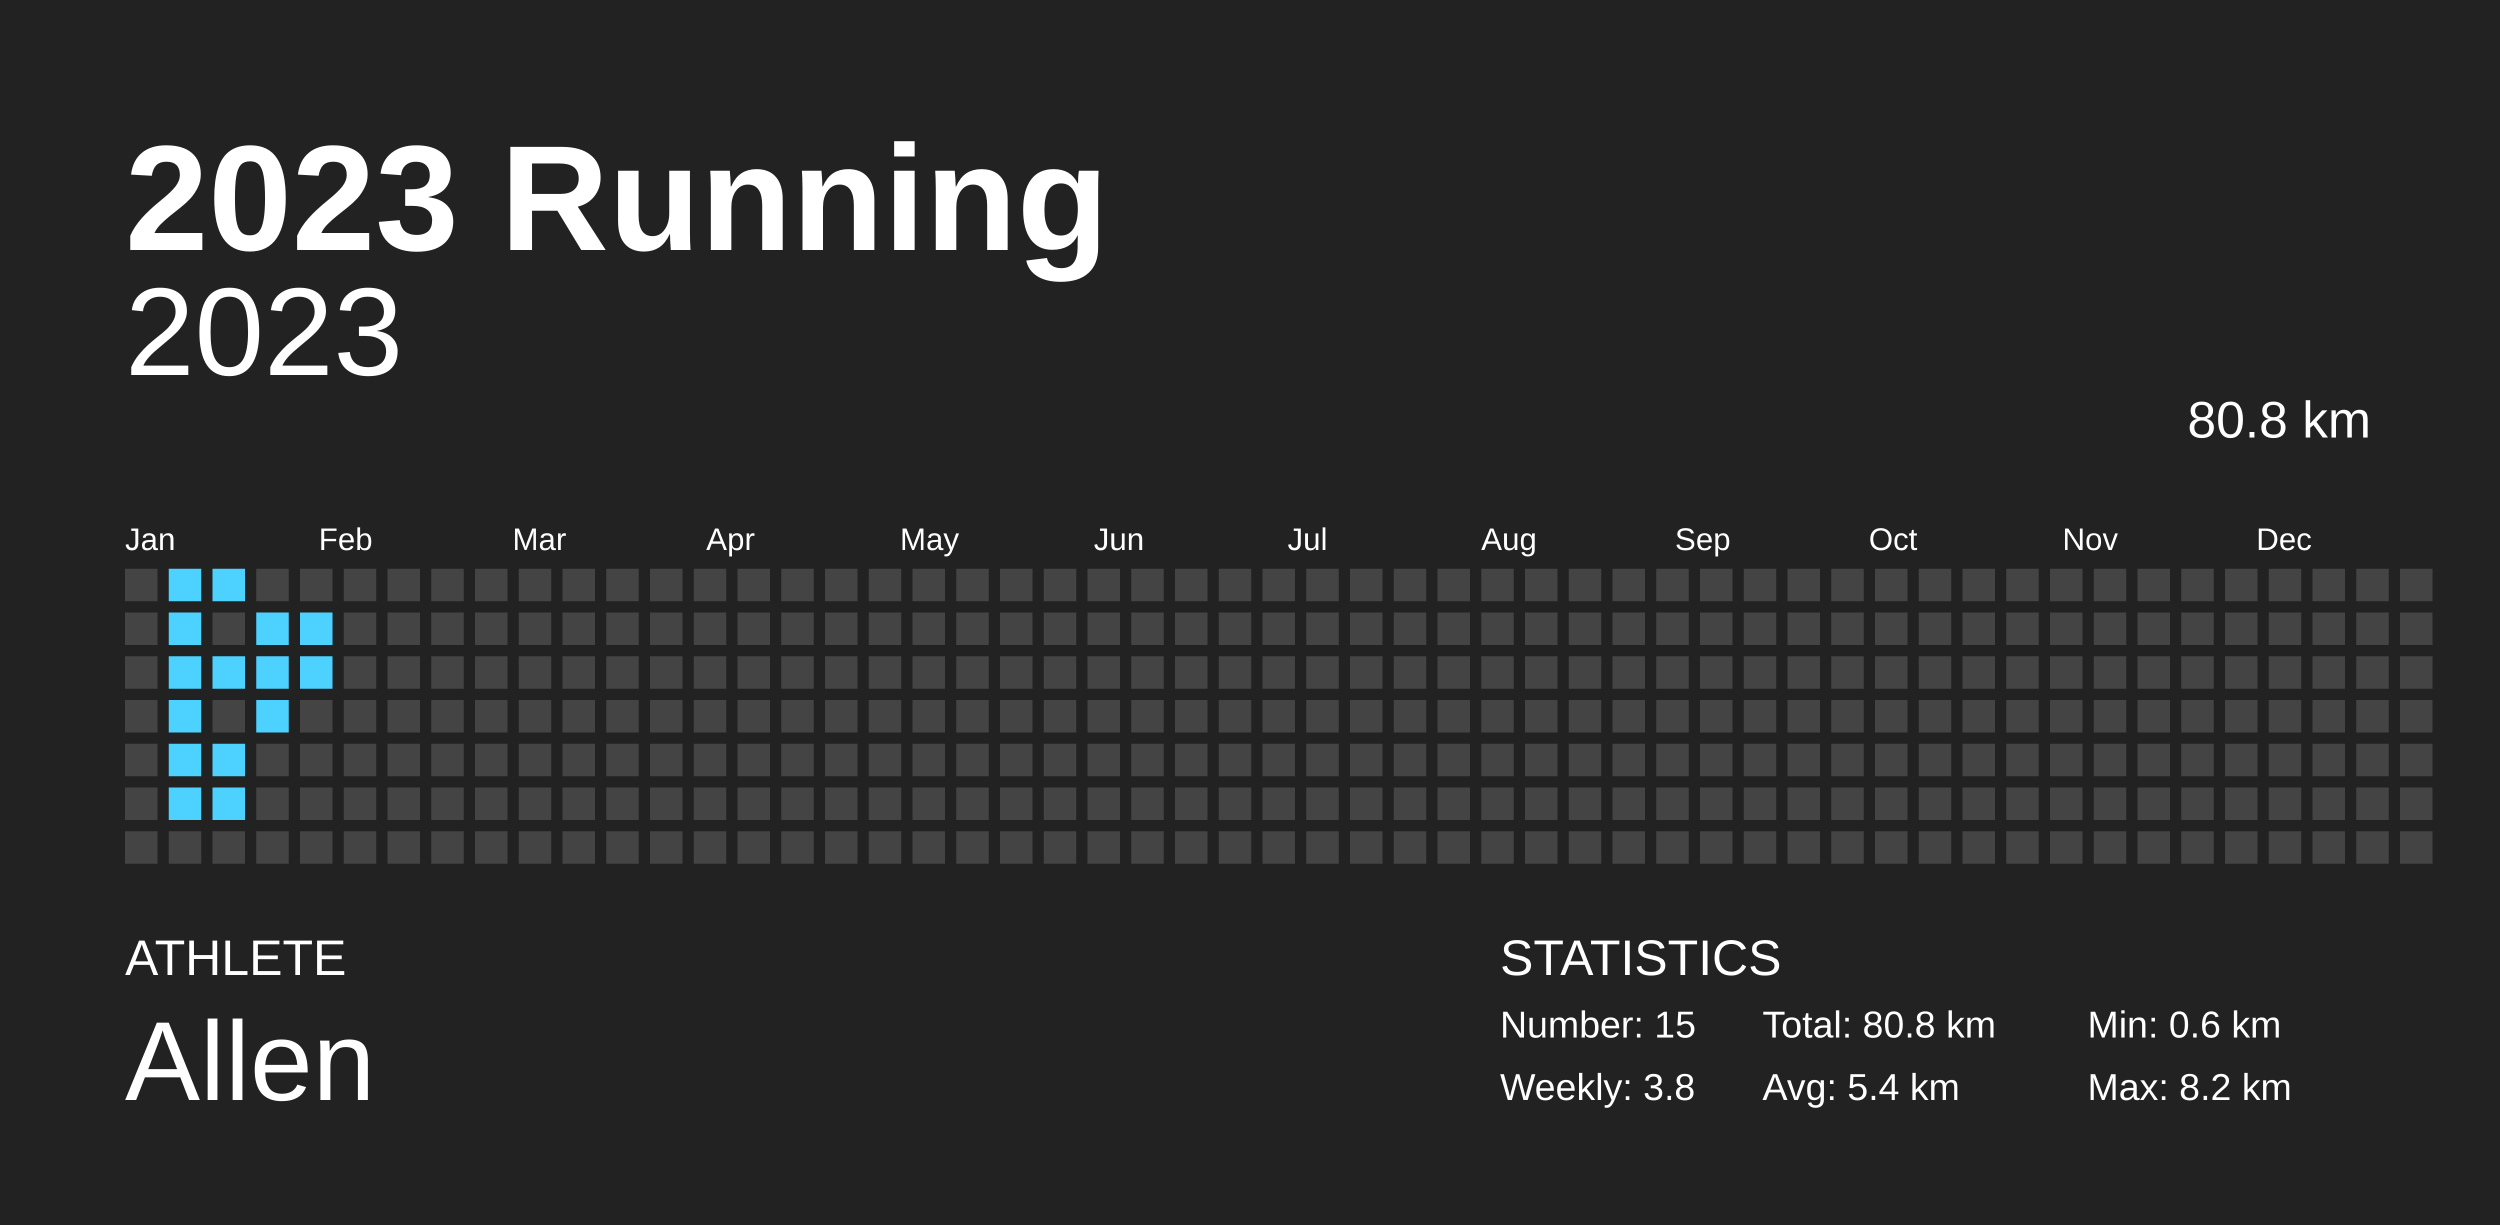
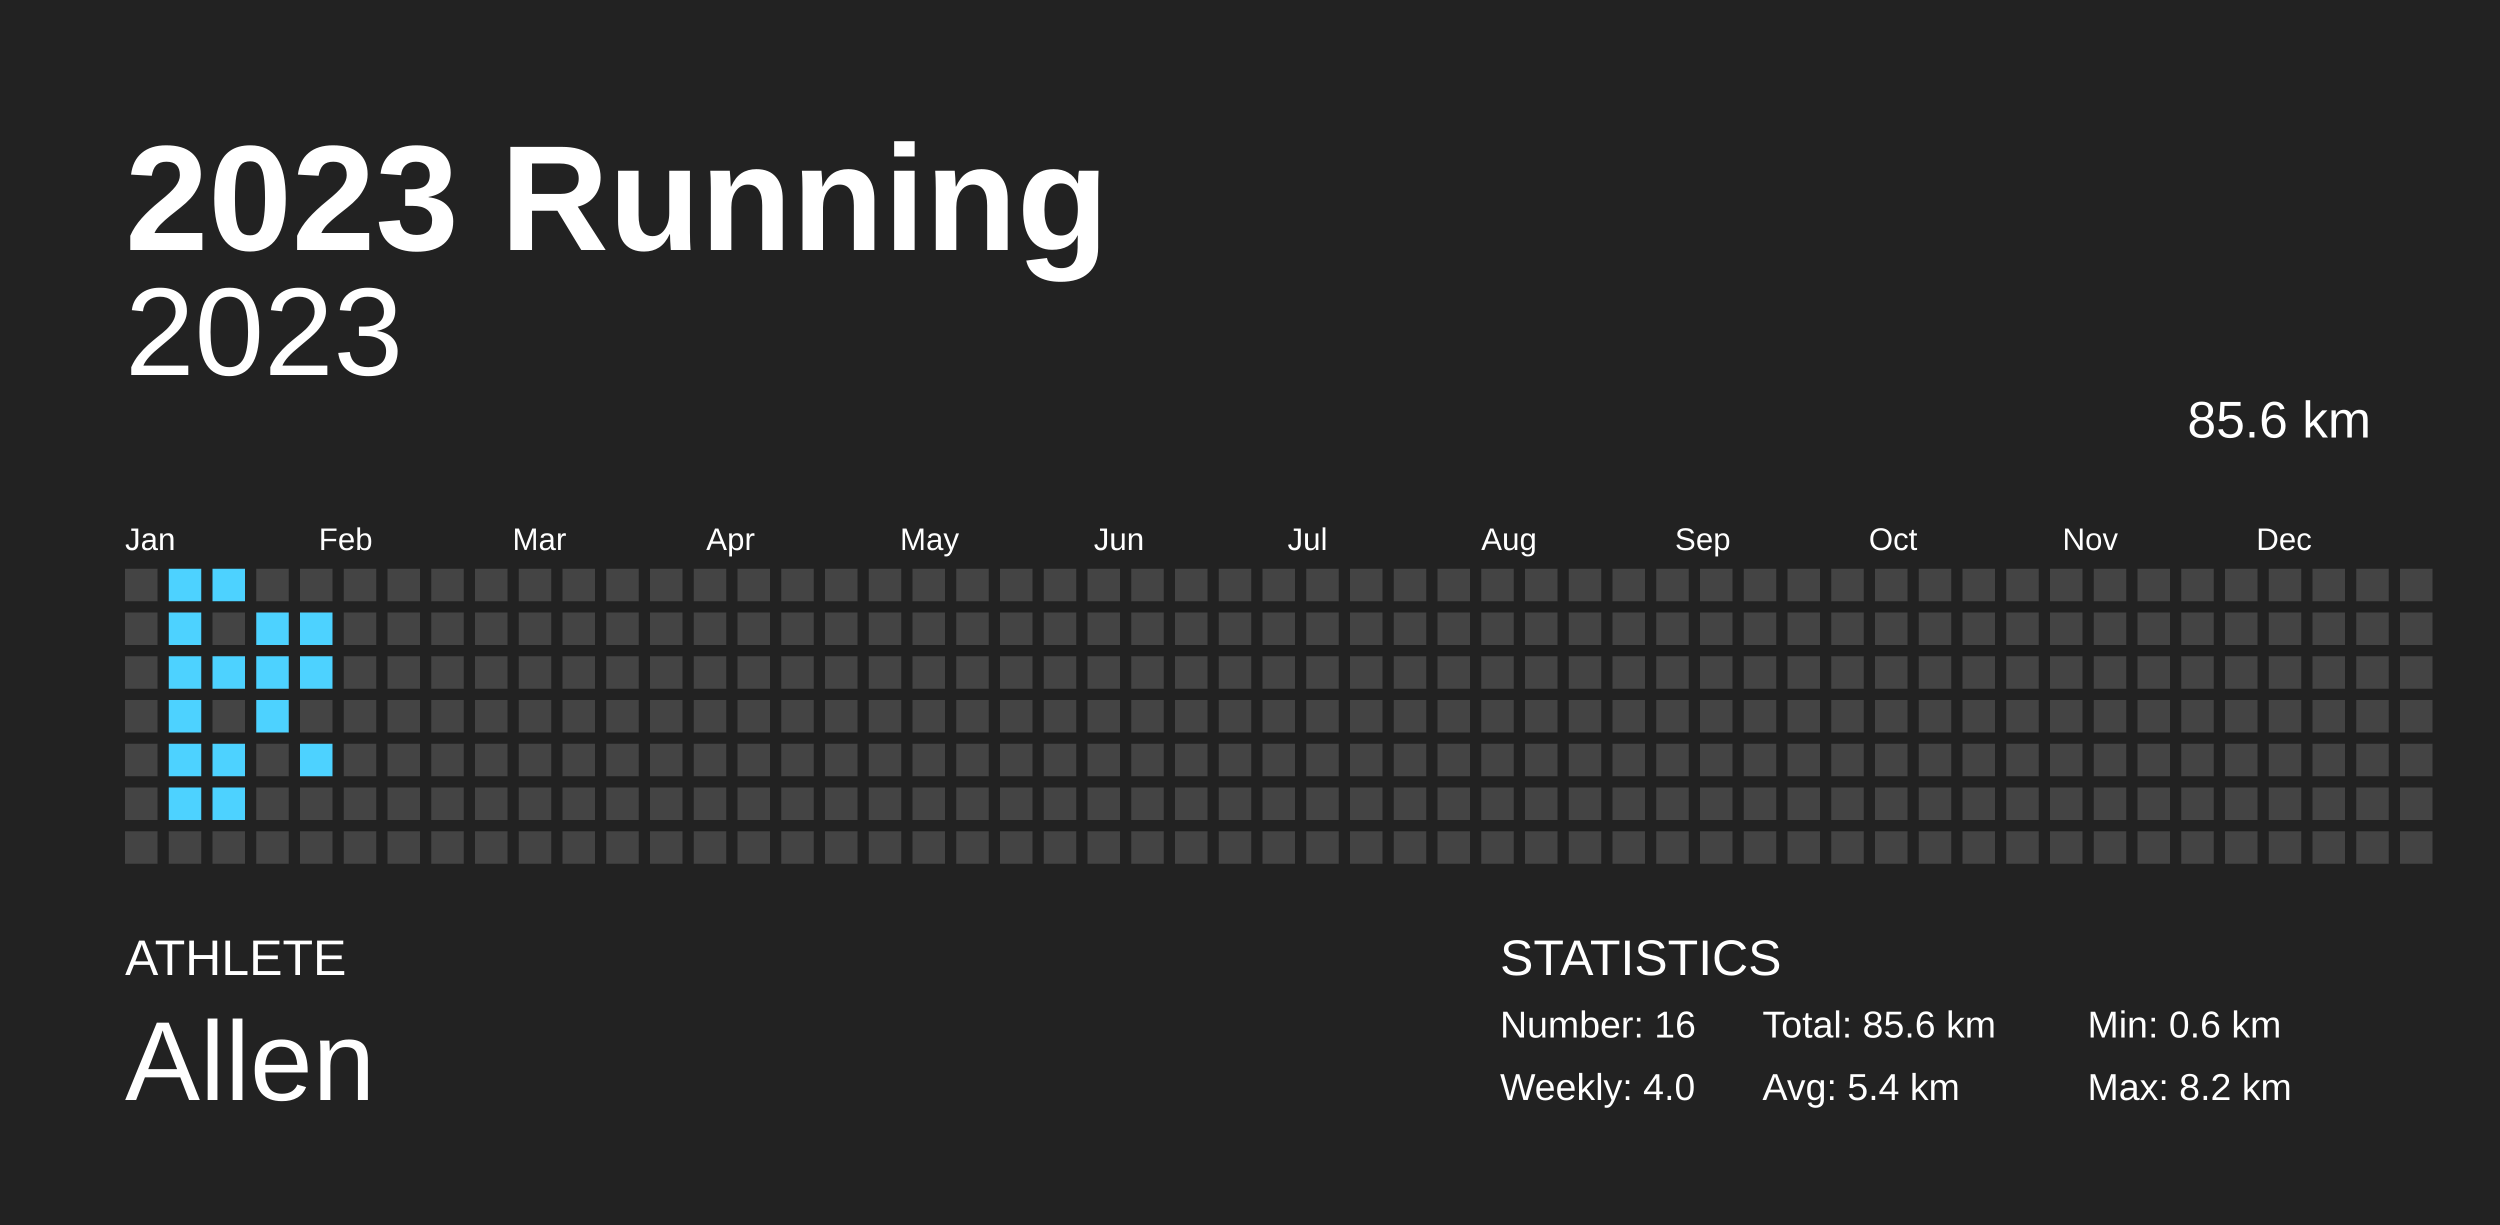
<svg xmlns="http://www.w3.org/2000/svg" baseProfile="full" height="98mm" version="1.1" viewBox="0,0,200,98" width="200mm">
  <defs />
  <rect fill="#222222" height="98" width="200" x="0" y="0" />
  <text fill="#FFFFFF" style="font-size:12px; font-family:Arial; font-weight:bold;" x="10" y="20">2023 Running</text>
  <text fill="#FFFFFF" style="font-size:4px; font-family:Arial" x="10" y="78">ATHLETE</text>
  <text fill="#FFFFFF" style="font-size:9px; font-family:Arial" x="10" y="88">Allen</text>
  <text fill="#FFFFFF" style="font-size:4px; font-family:Arial" x="120" y="78">STATISTICS</text>
-   <text fill="#FFFFFF" style="font-size:3px; font-family:Arial" x="120" y="83">Number: 15</text>
-   <text fill="#FFFFFF" style="font-size:3px; font-family:Arial" x="120" y="88">Weekly: 3.8</text>
-   <text fill="#FFFFFF" style="font-size:3px; font-family:Arial" x="141" y="83">Total: 80.8 km</text>
+   <text fill="#FFFFFF" style="font-size:3px; font-family:Arial" x="120" y="83">Number: 16</text>
+   <text fill="#FFFFFF" style="font-size:3px; font-family:Arial" x="120" y="88">Weekly: 4.0</text>
+   <text fill="#FFFFFF" style="font-size:3px; font-family:Arial" x="141" y="83">Total: 85.6 km</text>
  <text fill="#FFFFFF" style="font-size:3px; font-family:Arial" x="141" y="88">Avg: 5.4 km</text>
  <text fill="#FFFFFF" style="font-size:3px; font-family:Arial" x="167" y="83">Min: 0.6 km</text>
  <text fill="#FFFFFF" style="font-size:3px; font-family:Arial" x="167" y="88">Max: 8.2 km</text>
  <text alignment-baseline="hanging" fill="#FFFFFF" style="font-size:10.0px; font-family:Arial;" x="10" y="30">2023</text>
-   <text alignment-baseline="hanging" fill="#FFFFFF" style="font-size:4.125px; font-family:Arial;" x="175" y="35">80.8 km</text>
+   <text alignment-baseline="hanging" fill="#FFFFFF" style="font-size:4.125px; font-family:Arial;" x="175" y="35">85.6 km</text>
  <text fill="#FFFFFF" style="font-size:2.5px; font-family:Arial" x="10.0" y="44">Jan</text>
  <text fill="#FFFFFF" style="font-size:2.5px; font-family:Arial" x="25.5" y="44">Feb</text>
  <text fill="#FFFFFF" style="font-size:2.5px; font-family:Arial" x="41.0" y="44">Mar</text>
  <text fill="#FFFFFF" style="font-size:2.5px; font-family:Arial" x="56.5" y="44">Apr</text>
  <text fill="#FFFFFF" style="font-size:2.5px; font-family:Arial" x="72.0" y="44">May</text>
  <text fill="#FFFFFF" style="font-size:2.5px; font-family:Arial" x="87.5" y="44">Jun</text>
  <text fill="#FFFFFF" style="font-size:2.5px; font-family:Arial" x="103.0" y="44">Jul</text>
  <text fill="#FFFFFF" style="font-size:2.5px; font-family:Arial" x="118.5" y="44">Aug</text>
  <text fill="#FFFFFF" style="font-size:2.5px; font-family:Arial" x="134.0" y="44">Sep</text>
  <text fill="#FFFFFF" style="font-size:2.5px; font-family:Arial" x="149.5" y="44">Oct</text>
  <text fill="#FFFFFF" style="font-size:2.5px; font-family:Arial" x="165.0" y="44">Nov</text>
  <text fill="#FFFFFF" style="font-size:2.5px; font-family:Arial" x="180.5" y="44">Dec</text>
  <rect fill="#444444" height="2.6" width="2.6" x="10.0" y="45.5" />
  <rect fill="#444444" height="2.6" width="2.6" x="10.0" y="49.0" />
  <rect fill="#444444" height="2.6" width="2.6" x="10.0" y="52.5" />
  <rect fill="#444444" height="2.6" width="2.6" x="10.0" y="56.0" />
  <rect fill="#444444" height="2.6" width="2.6" x="10.0" y="59.5" />
  <rect fill="#444444" height="2.6" width="2.6" x="10.0" y="63.0" />
  <rect fill="#444444" height="2.6" width="2.6" x="10.0" y="66.5" />
  <rect fill="#4dd2ff" height="2.6" width="2.6" x="13.5" y="45.5" />
  <rect fill="#4dd2ff" height="2.6" width="2.6" x="13.5" y="49.0" />
  <rect fill="#4dd2ff" height="2.6" width="2.6" x="13.5" y="52.5" />
  <rect fill="#4dd2ff" height="2.6" width="2.6" x="13.5" y="56.0" />
  <rect fill="#4dd2ff" height="2.6" width="2.6" x="13.5" y="59.5" />
  <rect fill="#4dd2ff" height="2.6" width="2.6" x="13.5" y="63.0" />
  <rect fill="#444444" height="2.6" width="2.6" x="13.5" y="66.5" />
  <rect fill="#4dd2ff" height="2.6" width="2.6" x="17.0" y="45.5" />
  <rect fill="#444444" height="2.6" width="2.6" x="17.0" y="49.0" />
  <rect fill="#4dd2ff" height="2.6" width="2.6" x="17.0" y="52.5" />
  <rect fill="#444444" height="2.6" width="2.6" x="17.0" y="56.0" />
  <rect fill="#4dd2ff" height="2.6" width="2.6" x="17.0" y="59.5" />
  <rect fill="#4dd2ff" height="2.6" width="2.6" x="17.0" y="63.0" />
  <rect fill="#444444" height="2.6" width="2.6" x="17.0" y="66.5" />
  <rect fill="#444444" height="2.6" width="2.6" x="20.5" y="45.5" />
  <rect fill="#4dd2ff" height="2.6" width="2.6" x="20.5" y="49.0" />
  <rect fill="#4dd2ff" height="2.6" width="2.6" x="20.5" y="52.5" />
  <rect fill="#4dd2ff" height="2.6" width="2.6" x="20.5" y="56.0" />
  <rect fill="#444444" height="2.6" width="2.6" x="20.5" y="59.5" />
  <rect fill="#444444" height="2.6" width="2.6" x="20.5" y="63.0" />
  <rect fill="#444444" height="2.6" width="2.6" x="20.5" y="66.5" />
  <rect fill="#444444" height="2.6" width="2.6" x="24.0" y="45.5" />
  <rect fill="#4dd2ff" height="2.6" width="2.6" x="24.0" y="49.0" />
  <rect fill="#4dd2ff" height="2.6" width="2.6" x="24.0" y="52.5" />
  <rect fill="#444444" height="2.6" width="2.6" x="24.0" y="56.0" />
-   <rect fill="#444444" height="2.6" width="2.6" x="24.0" y="59.5" />
+   <rect fill="#4dd2ff" height="2.6" width="2.6" x="24.0" y="59.5" />
  <rect fill="#444444" height="2.6" width="2.6" x="24.0" y="63.0" />
  <rect fill="#444444" height="2.6" width="2.6" x="24.0" y="66.5" />
  <rect fill="#444444" height="2.6" width="2.6" x="27.5" y="45.5" />
  <rect fill="#444444" height="2.6" width="2.6" x="27.5" y="49.0" />
  <rect fill="#444444" height="2.6" width="2.6" x="27.5" y="52.5" />
  <rect fill="#444444" height="2.6" width="2.6" x="27.5" y="56.0" />
  <rect fill="#444444" height="2.6" width="2.6" x="27.5" y="59.5" />
  <rect fill="#444444" height="2.6" width="2.6" x="27.5" y="63.0" />
  <rect fill="#444444" height="2.6" width="2.6" x="27.5" y="66.5" />
  <rect fill="#444444" height="2.6" width="2.6" x="31.0" y="45.5" />
  <rect fill="#444444" height="2.6" width="2.6" x="31.0" y="49.0" />
  <rect fill="#444444" height="2.6" width="2.6" x="31.0" y="52.5" />
  <rect fill="#444444" height="2.6" width="2.6" x="31.0" y="56.0" />
  <rect fill="#444444" height="2.6" width="2.6" x="31.0" y="59.5" />
  <rect fill="#444444" height="2.6" width="2.6" x="31.0" y="63.0" />
  <rect fill="#444444" height="2.6" width="2.6" x="31.0" y="66.5" />
  <rect fill="#444444" height="2.6" width="2.6" x="34.5" y="45.5" />
  <rect fill="#444444" height="2.6" width="2.6" x="34.5" y="49.0" />
  <rect fill="#444444" height="2.6" width="2.6" x="34.5" y="52.5" />
  <rect fill="#444444" height="2.6" width="2.6" x="34.5" y="56.0" />
  <rect fill="#444444" height="2.6" width="2.6" x="34.5" y="59.5" />
  <rect fill="#444444" height="2.6" width="2.6" x="34.5" y="63.0" />
  <rect fill="#444444" height="2.6" width="2.6" x="34.5" y="66.5" />
  <rect fill="#444444" height="2.6" width="2.6" x="38.0" y="45.5" />
  <rect fill="#444444" height="2.6" width="2.6" x="38.0" y="49.0" />
  <rect fill="#444444" height="2.6" width="2.6" x="38.0" y="52.5" />
  <rect fill="#444444" height="2.6" width="2.6" x="38.0" y="56.0" />
  <rect fill="#444444" height="2.6" width="2.6" x="38.0" y="59.5" />
  <rect fill="#444444" height="2.6" width="2.6" x="38.0" y="63.0" />
  <rect fill="#444444" height="2.6" width="2.6" x="38.0" y="66.5" />
  <rect fill="#444444" height="2.6" width="2.6" x="41.5" y="45.5" />
  <rect fill="#444444" height="2.6" width="2.6" x="41.5" y="49.0" />
  <rect fill="#444444" height="2.6" width="2.6" x="41.5" y="52.5" />
  <rect fill="#444444" height="2.6" width="2.6" x="41.5" y="56.0" />
  <rect fill="#444444" height="2.6" width="2.6" x="41.5" y="59.5" />
  <rect fill="#444444" height="2.6" width="2.6" x="41.5" y="63.0" />
  <rect fill="#444444" height="2.6" width="2.6" x="41.5" y="66.5" />
  <rect fill="#444444" height="2.6" width="2.6" x="45.0" y="45.5" />
  <rect fill="#444444" height="2.6" width="2.6" x="45.0" y="49.0" />
  <rect fill="#444444" height="2.6" width="2.6" x="45.0" y="52.5" />
  <rect fill="#444444" height="2.6" width="2.6" x="45.0" y="56.0" />
  <rect fill="#444444" height="2.6" width="2.6" x="45.0" y="59.5" />
  <rect fill="#444444" height="2.6" width="2.6" x="45.0" y="63.0" />
  <rect fill="#444444" height="2.6" width="2.6" x="45.0" y="66.5" />
  <rect fill="#444444" height="2.6" width="2.6" x="48.5" y="45.5" />
  <rect fill="#444444" height="2.6" width="2.6" x="48.5" y="49.0" />
  <rect fill="#444444" height="2.6" width="2.6" x="48.5" y="52.5" />
  <rect fill="#444444" height="2.6" width="2.6" x="48.5" y="56.0" />
  <rect fill="#444444" height="2.6" width="2.6" x="48.5" y="59.5" />
  <rect fill="#444444" height="2.6" width="2.6" x="48.5" y="63.0" />
  <rect fill="#444444" height="2.6" width="2.6" x="48.5" y="66.5" />
  <rect fill="#444444" height="2.6" width="2.6" x="52.0" y="45.5" />
  <rect fill="#444444" height="2.6" width="2.6" x="52.0" y="49.0" />
  <rect fill="#444444" height="2.6" width="2.6" x="52.0" y="52.5" />
  <rect fill="#444444" height="2.6" width="2.6" x="52.0" y="56.0" />
  <rect fill="#444444" height="2.6" width="2.6" x="52.0" y="59.5" />
  <rect fill="#444444" height="2.6" width="2.6" x="52.0" y="63.0" />
  <rect fill="#444444" height="2.6" width="2.6" x="52.0" y="66.5" />
  <rect fill="#444444" height="2.6" width="2.6" x="55.5" y="45.5" />
  <rect fill="#444444" height="2.6" width="2.6" x="55.5" y="49.0" />
  <rect fill="#444444" height="2.6" width="2.6" x="55.5" y="52.5" />
  <rect fill="#444444" height="2.6" width="2.6" x="55.5" y="56.0" />
  <rect fill="#444444" height="2.6" width="2.6" x="55.5" y="59.5" />
  <rect fill="#444444" height="2.6" width="2.6" x="55.5" y="63.0" />
  <rect fill="#444444" height="2.6" width="2.6" x="55.5" y="66.5" />
  <rect fill="#444444" height="2.6" width="2.6" x="59.0" y="45.5" />
  <rect fill="#444444" height="2.6" width="2.6" x="59.0" y="49.0" />
  <rect fill="#444444" height="2.6" width="2.6" x="59.0" y="52.5" />
  <rect fill="#444444" height="2.6" width="2.6" x="59.0" y="56.0" />
  <rect fill="#444444" height="2.6" width="2.6" x="59.0" y="59.5" />
  <rect fill="#444444" height="2.6" width="2.6" x="59.0" y="63.0" />
  <rect fill="#444444" height="2.6" width="2.6" x="59.0" y="66.5" />
  <rect fill="#444444" height="2.6" width="2.6" x="62.5" y="45.5" />
  <rect fill="#444444" height="2.6" width="2.6" x="62.5" y="49.0" />
  <rect fill="#444444" height="2.6" width="2.6" x="62.5" y="52.5" />
  <rect fill="#444444" height="2.6" width="2.6" x="62.5" y="56.0" />
  <rect fill="#444444" height="2.6" width="2.6" x="62.5" y="59.5" />
  <rect fill="#444444" height="2.6" width="2.6" x="62.5" y="63.0" />
  <rect fill="#444444" height="2.6" width="2.6" x="62.5" y="66.5" />
  <rect fill="#444444" height="2.6" width="2.6" x="66.0" y="45.5" />
  <rect fill="#444444" height="2.6" width="2.6" x="66.0" y="49.0" />
  <rect fill="#444444" height="2.6" width="2.6" x="66.0" y="52.5" />
  <rect fill="#444444" height="2.6" width="2.6" x="66.0" y="56.0" />
  <rect fill="#444444" height="2.6" width="2.6" x="66.0" y="59.5" />
  <rect fill="#444444" height="2.6" width="2.6" x="66.0" y="63.0" />
  <rect fill="#444444" height="2.6" width="2.6" x="66.0" y="66.5" />
  <rect fill="#444444" height="2.6" width="2.6" x="69.5" y="45.5" />
  <rect fill="#444444" height="2.6" width="2.6" x="69.5" y="49.0" />
  <rect fill="#444444" height="2.6" width="2.6" x="69.5" y="52.5" />
  <rect fill="#444444" height="2.6" width="2.6" x="69.5" y="56.0" />
  <rect fill="#444444" height="2.6" width="2.6" x="69.5" y="59.5" />
  <rect fill="#444444" height="2.6" width="2.6" x="69.5" y="63.0" />
  <rect fill="#444444" height="2.6" width="2.6" x="69.5" y="66.5" />
  <rect fill="#444444" height="2.6" width="2.6" x="73.0" y="45.5" />
  <rect fill="#444444" height="2.6" width="2.6" x="73.0" y="49.0" />
  <rect fill="#444444" height="2.6" width="2.6" x="73.0" y="52.5" />
  <rect fill="#444444" height="2.6" width="2.6" x="73.0" y="56.0" />
  <rect fill="#444444" height="2.6" width="2.6" x="73.0" y="59.5" />
  <rect fill="#444444" height="2.6" width="2.6" x="73.0" y="63.0" />
  <rect fill="#444444" height="2.6" width="2.6" x="73.0" y="66.5" />
  <rect fill="#444444" height="2.6" width="2.6" x="76.5" y="45.5" />
  <rect fill="#444444" height="2.6" width="2.6" x="76.5" y="49.0" />
  <rect fill="#444444" height="2.6" width="2.6" x="76.5" y="52.5" />
  <rect fill="#444444" height="2.6" width="2.6" x="76.5" y="56.0" />
  <rect fill="#444444" height="2.6" width="2.6" x="76.5" y="59.5" />
  <rect fill="#444444" height="2.6" width="2.6" x="76.5" y="63.0" />
  <rect fill="#444444" height="2.6" width="2.6" x="76.5" y="66.5" />
  <rect fill="#444444" height="2.6" width="2.6" x="80.0" y="45.5" />
  <rect fill="#444444" height="2.6" width="2.6" x="80.0" y="49.0" />
  <rect fill="#444444" height="2.6" width="2.6" x="80.0" y="52.5" />
  <rect fill="#444444" height="2.6" width="2.6" x="80.0" y="56.0" />
  <rect fill="#444444" height="2.6" width="2.6" x="80.0" y="59.5" />
  <rect fill="#444444" height="2.6" width="2.6" x="80.0" y="63.0" />
  <rect fill="#444444" height="2.6" width="2.6" x="80.0" y="66.5" />
  <rect fill="#444444" height="2.6" width="2.6" x="83.5" y="45.5" />
  <rect fill="#444444" height="2.6" width="2.6" x="83.5" y="49.0" />
  <rect fill="#444444" height="2.6" width="2.6" x="83.5" y="52.5" />
  <rect fill="#444444" height="2.6" width="2.6" x="83.5" y="56.0" />
  <rect fill="#444444" height="2.6" width="2.6" x="83.5" y="59.5" />
  <rect fill="#444444" height="2.6" width="2.6" x="83.5" y="63.0" />
  <rect fill="#444444" height="2.6" width="2.6" x="83.5" y="66.5" />
  <rect fill="#444444" height="2.6" width="2.6" x="87.0" y="45.5" />
  <rect fill="#444444" height="2.6" width="2.6" x="87.0" y="49.0" />
  <rect fill="#444444" height="2.6" width="2.6" x="87.0" y="52.5" />
  <rect fill="#444444" height="2.6" width="2.6" x="87.0" y="56.0" />
  <rect fill="#444444" height="2.6" width="2.6" x="87.0" y="59.5" />
  <rect fill="#444444" height="2.6" width="2.6" x="87.0" y="63.0" />
  <rect fill="#444444" height="2.6" width="2.6" x="87.0" y="66.5" />
  <rect fill="#444444" height="2.6" width="2.6" x="90.5" y="45.5" />
  <rect fill="#444444" height="2.6" width="2.6" x="90.5" y="49.0" />
  <rect fill="#444444" height="2.6" width="2.6" x="90.5" y="52.5" />
  <rect fill="#444444" height="2.6" width="2.6" x="90.5" y="56.0" />
  <rect fill="#444444" height="2.6" width="2.6" x="90.5" y="59.5" />
  <rect fill="#444444" height="2.6" width="2.6" x="90.5" y="63.0" />
  <rect fill="#444444" height="2.6" width="2.6" x="90.5" y="66.5" />
  <rect fill="#444444" height="2.6" width="2.6" x="94.0" y="45.5" />
  <rect fill="#444444" height="2.6" width="2.6" x="94.0" y="49.0" />
  <rect fill="#444444" height="2.6" width="2.6" x="94.0" y="52.5" />
  <rect fill="#444444" height="2.6" width="2.6" x="94.0" y="56.0" />
  <rect fill="#444444" height="2.6" width="2.6" x="94.0" y="59.5" />
  <rect fill="#444444" height="2.6" width="2.6" x="94.0" y="63.0" />
  <rect fill="#444444" height="2.6" width="2.6" x="94.0" y="66.5" />
  <rect fill="#444444" height="2.6" width="2.6" x="97.5" y="45.5" />
  <rect fill="#444444" height="2.6" width="2.6" x="97.5" y="49.0" />
  <rect fill="#444444" height="2.6" width="2.6" x="97.5" y="52.5" />
  <rect fill="#444444" height="2.6" width="2.6" x="97.5" y="56.0" />
  <rect fill="#444444" height="2.6" width="2.6" x="97.5" y="59.5" />
  <rect fill="#444444" height="2.6" width="2.6" x="97.5" y="63.0" />
  <rect fill="#444444" height="2.6" width="2.6" x="97.5" y="66.5" />
  <rect fill="#444444" height="2.6" width="2.6" x="101.0" y="45.5" />
  <rect fill="#444444" height="2.6" width="2.6" x="101.0" y="49.0" />
  <rect fill="#444444" height="2.6" width="2.6" x="101.0" y="52.5" />
  <rect fill="#444444" height="2.6" width="2.6" x="101.0" y="56.0" />
  <rect fill="#444444" height="2.6" width="2.6" x="101.0" y="59.5" />
  <rect fill="#444444" height="2.6" width="2.6" x="101.0" y="63.0" />
  <rect fill="#444444" height="2.6" width="2.6" x="101.0" y="66.5" />
  <rect fill="#444444" height="2.6" width="2.6" x="104.5" y="45.5" />
  <rect fill="#444444" height="2.6" width="2.6" x="104.5" y="49.0" />
  <rect fill="#444444" height="2.6" width="2.6" x="104.5" y="52.5" />
  <rect fill="#444444" height="2.6" width="2.6" x="104.5" y="56.0" />
  <rect fill="#444444" height="2.6" width="2.6" x="104.5" y="59.5" />
  <rect fill="#444444" height="2.6" width="2.6" x="104.5" y="63.0" />
  <rect fill="#444444" height="2.6" width="2.6" x="104.5" y="66.5" />
  <rect fill="#444444" height="2.6" width="2.6" x="108.0" y="45.5" />
  <rect fill="#444444" height="2.6" width="2.6" x="108.0" y="49.0" />
  <rect fill="#444444" height="2.6" width="2.6" x="108.0" y="52.5" />
  <rect fill="#444444" height="2.6" width="2.6" x="108.0" y="56.0" />
  <rect fill="#444444" height="2.6" width="2.6" x="108.0" y="59.5" />
  <rect fill="#444444" height="2.6" width="2.6" x="108.0" y="63.0" />
  <rect fill="#444444" height="2.6" width="2.6" x="108.0" y="66.5" />
  <rect fill="#444444" height="2.6" width="2.6" x="111.5" y="45.5" />
  <rect fill="#444444" height="2.6" width="2.6" x="111.5" y="49.0" />
  <rect fill="#444444" height="2.6" width="2.6" x="111.5" y="52.5" />
  <rect fill="#444444" height="2.6" width="2.6" x="111.5" y="56.0" />
  <rect fill="#444444" height="2.6" width="2.6" x="111.5" y="59.5" />
  <rect fill="#444444" height="2.6" width="2.6" x="111.5" y="63.0" />
  <rect fill="#444444" height="2.6" width="2.6" x="111.5" y="66.5" />
  <rect fill="#444444" height="2.6" width="2.6" x="115.0" y="45.5" />
  <rect fill="#444444" height="2.6" width="2.6" x="115.0" y="49.0" />
  <rect fill="#444444" height="2.6" width="2.6" x="115.0" y="52.5" />
  <rect fill="#444444" height="2.6" width="2.6" x="115.0" y="56.0" />
  <rect fill="#444444" height="2.6" width="2.6" x="115.0" y="59.5" />
  <rect fill="#444444" height="2.6" width="2.6" x="115.0" y="63.0" />
  <rect fill="#444444" height="2.6" width="2.6" x="115.0" y="66.5" />
  <rect fill="#444444" height="2.6" width="2.6" x="118.5" y="45.5" />
  <rect fill="#444444" height="2.6" width="2.6" x="118.5" y="49.0" />
  <rect fill="#444444" height="2.6" width="2.6" x="118.5" y="52.5" />
  <rect fill="#444444" height="2.6" width="2.6" x="118.5" y="56.0" />
  <rect fill="#444444" height="2.6" width="2.6" x="118.5" y="59.5" />
  <rect fill="#444444" height="2.6" width="2.6" x="118.5" y="63.0" />
  <rect fill="#444444" height="2.6" width="2.6" x="118.5" y="66.5" />
  <rect fill="#444444" height="2.6" width="2.6" x="122.0" y="45.5" />
  <rect fill="#444444" height="2.6" width="2.6" x="122.0" y="49.0" />
  <rect fill="#444444" height="2.6" width="2.6" x="122.0" y="52.5" />
  <rect fill="#444444" height="2.6" width="2.6" x="122.0" y="56.0" />
  <rect fill="#444444" height="2.6" width="2.6" x="122.0" y="59.5" />
  <rect fill="#444444" height="2.6" width="2.6" x="122.0" y="63.0" />
  <rect fill="#444444" height="2.6" width="2.6" x="122.0" y="66.5" />
  <rect fill="#444444" height="2.6" width="2.6" x="125.5" y="45.5" />
  <rect fill="#444444" height="2.6" width="2.6" x="125.5" y="49.0" />
  <rect fill="#444444" height="2.6" width="2.6" x="125.5" y="52.5" />
  <rect fill="#444444" height="2.6" width="2.6" x="125.5" y="56.0" />
  <rect fill="#444444" height="2.6" width="2.6" x="125.5" y="59.5" />
  <rect fill="#444444" height="2.6" width="2.6" x="125.5" y="63.0" />
  <rect fill="#444444" height="2.6" width="2.6" x="125.5" y="66.5" />
  <rect fill="#444444" height="2.6" width="2.6" x="129.0" y="45.5" />
  <rect fill="#444444" height="2.6" width="2.6" x="129.0" y="49.0" />
  <rect fill="#444444" height="2.6" width="2.6" x="129.0" y="52.5" />
  <rect fill="#444444" height="2.6" width="2.6" x="129.0" y="56.0" />
  <rect fill="#444444" height="2.6" width="2.6" x="129.0" y="59.5" />
  <rect fill="#444444" height="2.6" width="2.6" x="129.0" y="63.0" />
  <rect fill="#444444" height="2.6" width="2.6" x="129.0" y="66.5" />
  <rect fill="#444444" height="2.6" width="2.6" x="132.5" y="45.5" />
  <rect fill="#444444" height="2.6" width="2.6" x="132.5" y="49.0" />
  <rect fill="#444444" height="2.6" width="2.6" x="132.5" y="52.5" />
  <rect fill="#444444" height="2.6" width="2.6" x="132.5" y="56.0" />
  <rect fill="#444444" height="2.6" width="2.6" x="132.5" y="59.5" />
  <rect fill="#444444" height="2.6" width="2.6" x="132.5" y="63.0" />
  <rect fill="#444444" height="2.6" width="2.6" x="132.5" y="66.5" />
  <rect fill="#444444" height="2.6" width="2.6" x="136.0" y="45.5" />
  <rect fill="#444444" height="2.6" width="2.6" x="136.0" y="49.0" />
  <rect fill="#444444" height="2.6" width="2.6" x="136.0" y="52.5" />
  <rect fill="#444444" height="2.6" width="2.6" x="136.0" y="56.0" />
  <rect fill="#444444" height="2.6" width="2.6" x="136.0" y="59.5" />
  <rect fill="#444444" height="2.6" width="2.6" x="136.0" y="63.0" />
  <rect fill="#444444" height="2.6" width="2.6" x="136.0" y="66.5" />
  <rect fill="#444444" height="2.6" width="2.6" x="139.5" y="45.5" />
  <rect fill="#444444" height="2.6" width="2.6" x="139.5" y="49.0" />
  <rect fill="#444444" height="2.6" width="2.6" x="139.5" y="52.5" />
  <rect fill="#444444" height="2.6" width="2.6" x="139.5" y="56.0" />
  <rect fill="#444444" height="2.6" width="2.6" x="139.5" y="59.5" />
  <rect fill="#444444" height="2.6" width="2.6" x="139.5" y="63.0" />
  <rect fill="#444444" height="2.6" width="2.6" x="139.5" y="66.5" />
  <rect fill="#444444" height="2.6" width="2.6" x="143.0" y="45.5" />
  <rect fill="#444444" height="2.6" width="2.6" x="143.0" y="49.0" />
  <rect fill="#444444" height="2.6" width="2.6" x="143.0" y="52.5" />
  <rect fill="#444444" height="2.6" width="2.6" x="143.0" y="56.0" />
  <rect fill="#444444" height="2.6" width="2.6" x="143.0" y="59.5" />
  <rect fill="#444444" height="2.6" width="2.6" x="143.0" y="63.0" />
  <rect fill="#444444" height="2.6" width="2.6" x="143.0" y="66.5" />
  <rect fill="#444444" height="2.6" width="2.6" x="146.5" y="45.5" />
  <rect fill="#444444" height="2.6" width="2.6" x="146.5" y="49.0" />
  <rect fill="#444444" height="2.6" width="2.6" x="146.5" y="52.5" />
  <rect fill="#444444" height="2.6" width="2.6" x="146.5" y="56.0" />
  <rect fill="#444444" height="2.6" width="2.6" x="146.5" y="59.5" />
  <rect fill="#444444" height="2.6" width="2.6" x="146.5" y="63.0" />
  <rect fill="#444444" height="2.6" width="2.6" x="146.5" y="66.5" />
  <rect fill="#444444" height="2.6" width="2.6" x="150.0" y="45.5" />
  <rect fill="#444444" height="2.6" width="2.6" x="150.0" y="49.0" />
  <rect fill="#444444" height="2.6" width="2.6" x="150.0" y="52.5" />
  <rect fill="#444444" height="2.6" width="2.6" x="150.0" y="56.0" />
  <rect fill="#444444" height="2.6" width="2.6" x="150.0" y="59.5" />
  <rect fill="#444444" height="2.6" width="2.6" x="150.0" y="63.0" />
  <rect fill="#444444" height="2.6" width="2.6" x="150.0" y="66.5" />
  <rect fill="#444444" height="2.6" width="2.6" x="153.5" y="45.5" />
  <rect fill="#444444" height="2.6" width="2.6" x="153.5" y="49.0" />
  <rect fill="#444444" height="2.6" width="2.6" x="153.5" y="52.5" />
  <rect fill="#444444" height="2.6" width="2.6" x="153.5" y="56.0" />
  <rect fill="#444444" height="2.6" width="2.6" x="153.5" y="59.5" />
  <rect fill="#444444" height="2.6" width="2.6" x="153.5" y="63.0" />
  <rect fill="#444444" height="2.6" width="2.6" x="153.5" y="66.5" />
  <rect fill="#444444" height="2.6" width="2.6" x="157.0" y="45.5" />
  <rect fill="#444444" height="2.6" width="2.6" x="157.0" y="49.0" />
  <rect fill="#444444" height="2.6" width="2.6" x="157.0" y="52.5" />
  <rect fill="#444444" height="2.6" width="2.6" x="157.0" y="56.0" />
  <rect fill="#444444" height="2.6" width="2.6" x="157.0" y="59.5" />
  <rect fill="#444444" height="2.6" width="2.6" x="157.0" y="63.0" />
  <rect fill="#444444" height="2.6" width="2.6" x="157.0" y="66.5" />
  <rect fill="#444444" height="2.6" width="2.6" x="160.5" y="45.5" />
  <rect fill="#444444" height="2.6" width="2.6" x="160.5" y="49.0" />
  <rect fill="#444444" height="2.6" width="2.6" x="160.5" y="52.5" />
  <rect fill="#444444" height="2.6" width="2.6" x="160.5" y="56.0" />
  <rect fill="#444444" height="2.6" width="2.6" x="160.5" y="59.5" />
  <rect fill="#444444" height="2.6" width="2.6" x="160.5" y="63.0" />
  <rect fill="#444444" height="2.6" width="2.6" x="160.5" y="66.5" />
  <rect fill="#444444" height="2.6" width="2.6" x="164.0" y="45.5" />
  <rect fill="#444444" height="2.6" width="2.6" x="164.0" y="49.0" />
  <rect fill="#444444" height="2.6" width="2.6" x="164.0" y="52.5" />
  <rect fill="#444444" height="2.6" width="2.6" x="164.0" y="56.0" />
  <rect fill="#444444" height="2.6" width="2.6" x="164.0" y="59.5" />
  <rect fill="#444444" height="2.6" width="2.6" x="164.0" y="63.0" />
  <rect fill="#444444" height="2.6" width="2.6" x="164.0" y="66.5" />
  <rect fill="#444444" height="2.6" width="2.6" x="167.5" y="45.5" />
  <rect fill="#444444" height="2.6" width="2.6" x="167.5" y="49.0" />
  <rect fill="#444444" height="2.6" width="2.6" x="167.5" y="52.5" />
  <rect fill="#444444" height="2.6" width="2.6" x="167.5" y="56.0" />
  <rect fill="#444444" height="2.6" width="2.6" x="167.5" y="59.5" />
  <rect fill="#444444" height="2.6" width="2.6" x="167.5" y="63.0" />
  <rect fill="#444444" height="2.6" width="2.6" x="167.5" y="66.5" />
  <rect fill="#444444" height="2.6" width="2.6" x="171.0" y="45.5" />
  <rect fill="#444444" height="2.6" width="2.6" x="171.0" y="49.0" />
  <rect fill="#444444" height="2.6" width="2.6" x="171.0" y="52.5" />
  <rect fill="#444444" height="2.6" width="2.6" x="171.0" y="56.0" />
  <rect fill="#444444" height="2.6" width="2.6" x="171.0" y="59.5" />
  <rect fill="#444444" height="2.6" width="2.6" x="171.0" y="63.0" />
  <rect fill="#444444" height="2.6" width="2.6" x="171.0" y="66.5" />
  <rect fill="#444444" height="2.6" width="2.6" x="174.5" y="45.5" />
  <rect fill="#444444" height="2.6" width="2.6" x="174.5" y="49.0" />
  <rect fill="#444444" height="2.6" width="2.6" x="174.5" y="52.5" />
  <rect fill="#444444" height="2.6" width="2.6" x="174.5" y="56.0" />
  <rect fill="#444444" height="2.6" width="2.6" x="174.5" y="59.5" />
  <rect fill="#444444" height="2.6" width="2.6" x="174.5" y="63.0" />
  <rect fill="#444444" height="2.6" width="2.6" x="174.5" y="66.5" />
  <rect fill="#444444" height="2.6" width="2.6" x="178.0" y="45.5" />
  <rect fill="#444444" height="2.6" width="2.6" x="178.0" y="49.0" />
  <rect fill="#444444" height="2.6" width="2.6" x="178.0" y="52.5" />
  <rect fill="#444444" height="2.6" width="2.6" x="178.0" y="56.0" />
  <rect fill="#444444" height="2.6" width="2.6" x="178.0" y="59.5" />
  <rect fill="#444444" height="2.6" width="2.6" x="178.0" y="63.0" />
  <rect fill="#444444" height="2.6" width="2.6" x="178.0" y="66.5" />
  <rect fill="#444444" height="2.6" width="2.6" x="181.5" y="45.5" />
  <rect fill="#444444" height="2.6" width="2.6" x="181.5" y="49.0" />
  <rect fill="#444444" height="2.6" width="2.6" x="181.5" y="52.5" />
  <rect fill="#444444" height="2.6" width="2.6" x="181.5" y="56.0" />
  <rect fill="#444444" height="2.6" width="2.6" x="181.5" y="59.5" />
  <rect fill="#444444" height="2.6" width="2.6" x="181.5" y="63.0" />
  <rect fill="#444444" height="2.6" width="2.6" x="181.5" y="66.5" />
  <rect fill="#444444" height="2.6" width="2.6" x="185.0" y="45.5" />
  <rect fill="#444444" height="2.6" width="2.6" x="185.0" y="49.0" />
  <rect fill="#444444" height="2.6" width="2.6" x="185.0" y="52.5" />
  <rect fill="#444444" height="2.6" width="2.6" x="185.0" y="56.0" />
  <rect fill="#444444" height="2.6" width="2.6" x="185.0" y="59.5" />
  <rect fill="#444444" height="2.6" width="2.6" x="185.0" y="63.0" />
  <rect fill="#444444" height="2.6" width="2.6" x="185.0" y="66.5" />
  <rect fill="#444444" height="2.6" width="2.6" x="188.5" y="45.5" />
  <rect fill="#444444" height="2.6" width="2.6" x="188.5" y="49.0" />
  <rect fill="#444444" height="2.6" width="2.6" x="188.5" y="52.5" />
  <rect fill="#444444" height="2.6" width="2.6" x="188.5" y="56.0" />
  <rect fill="#444444" height="2.6" width="2.6" x="188.5" y="59.5" />
  <rect fill="#444444" height="2.6" width="2.6" x="188.5" y="63.0" />
  <rect fill="#444444" height="2.6" width="2.6" x="188.5" y="66.5" />
  <rect fill="#444444" height="2.6" width="2.6" x="192.0" y="45.5" />
  <rect fill="#444444" height="2.6" width="2.6" x="192.0" y="49.0" />
  <rect fill="#444444" height="2.6" width="2.6" x="192.0" y="52.5" />
  <rect fill="#444444" height="2.6" width="2.6" x="192.0" y="56.0" />
  <rect fill="#444444" height="2.6" width="2.6" x="192.0" y="59.5" />
  <rect fill="#444444" height="2.6" width="2.6" x="192.0" y="63.0" />
  <rect fill="#444444" height="2.6" width="2.6" x="192.0" y="66.5" />
</svg>
